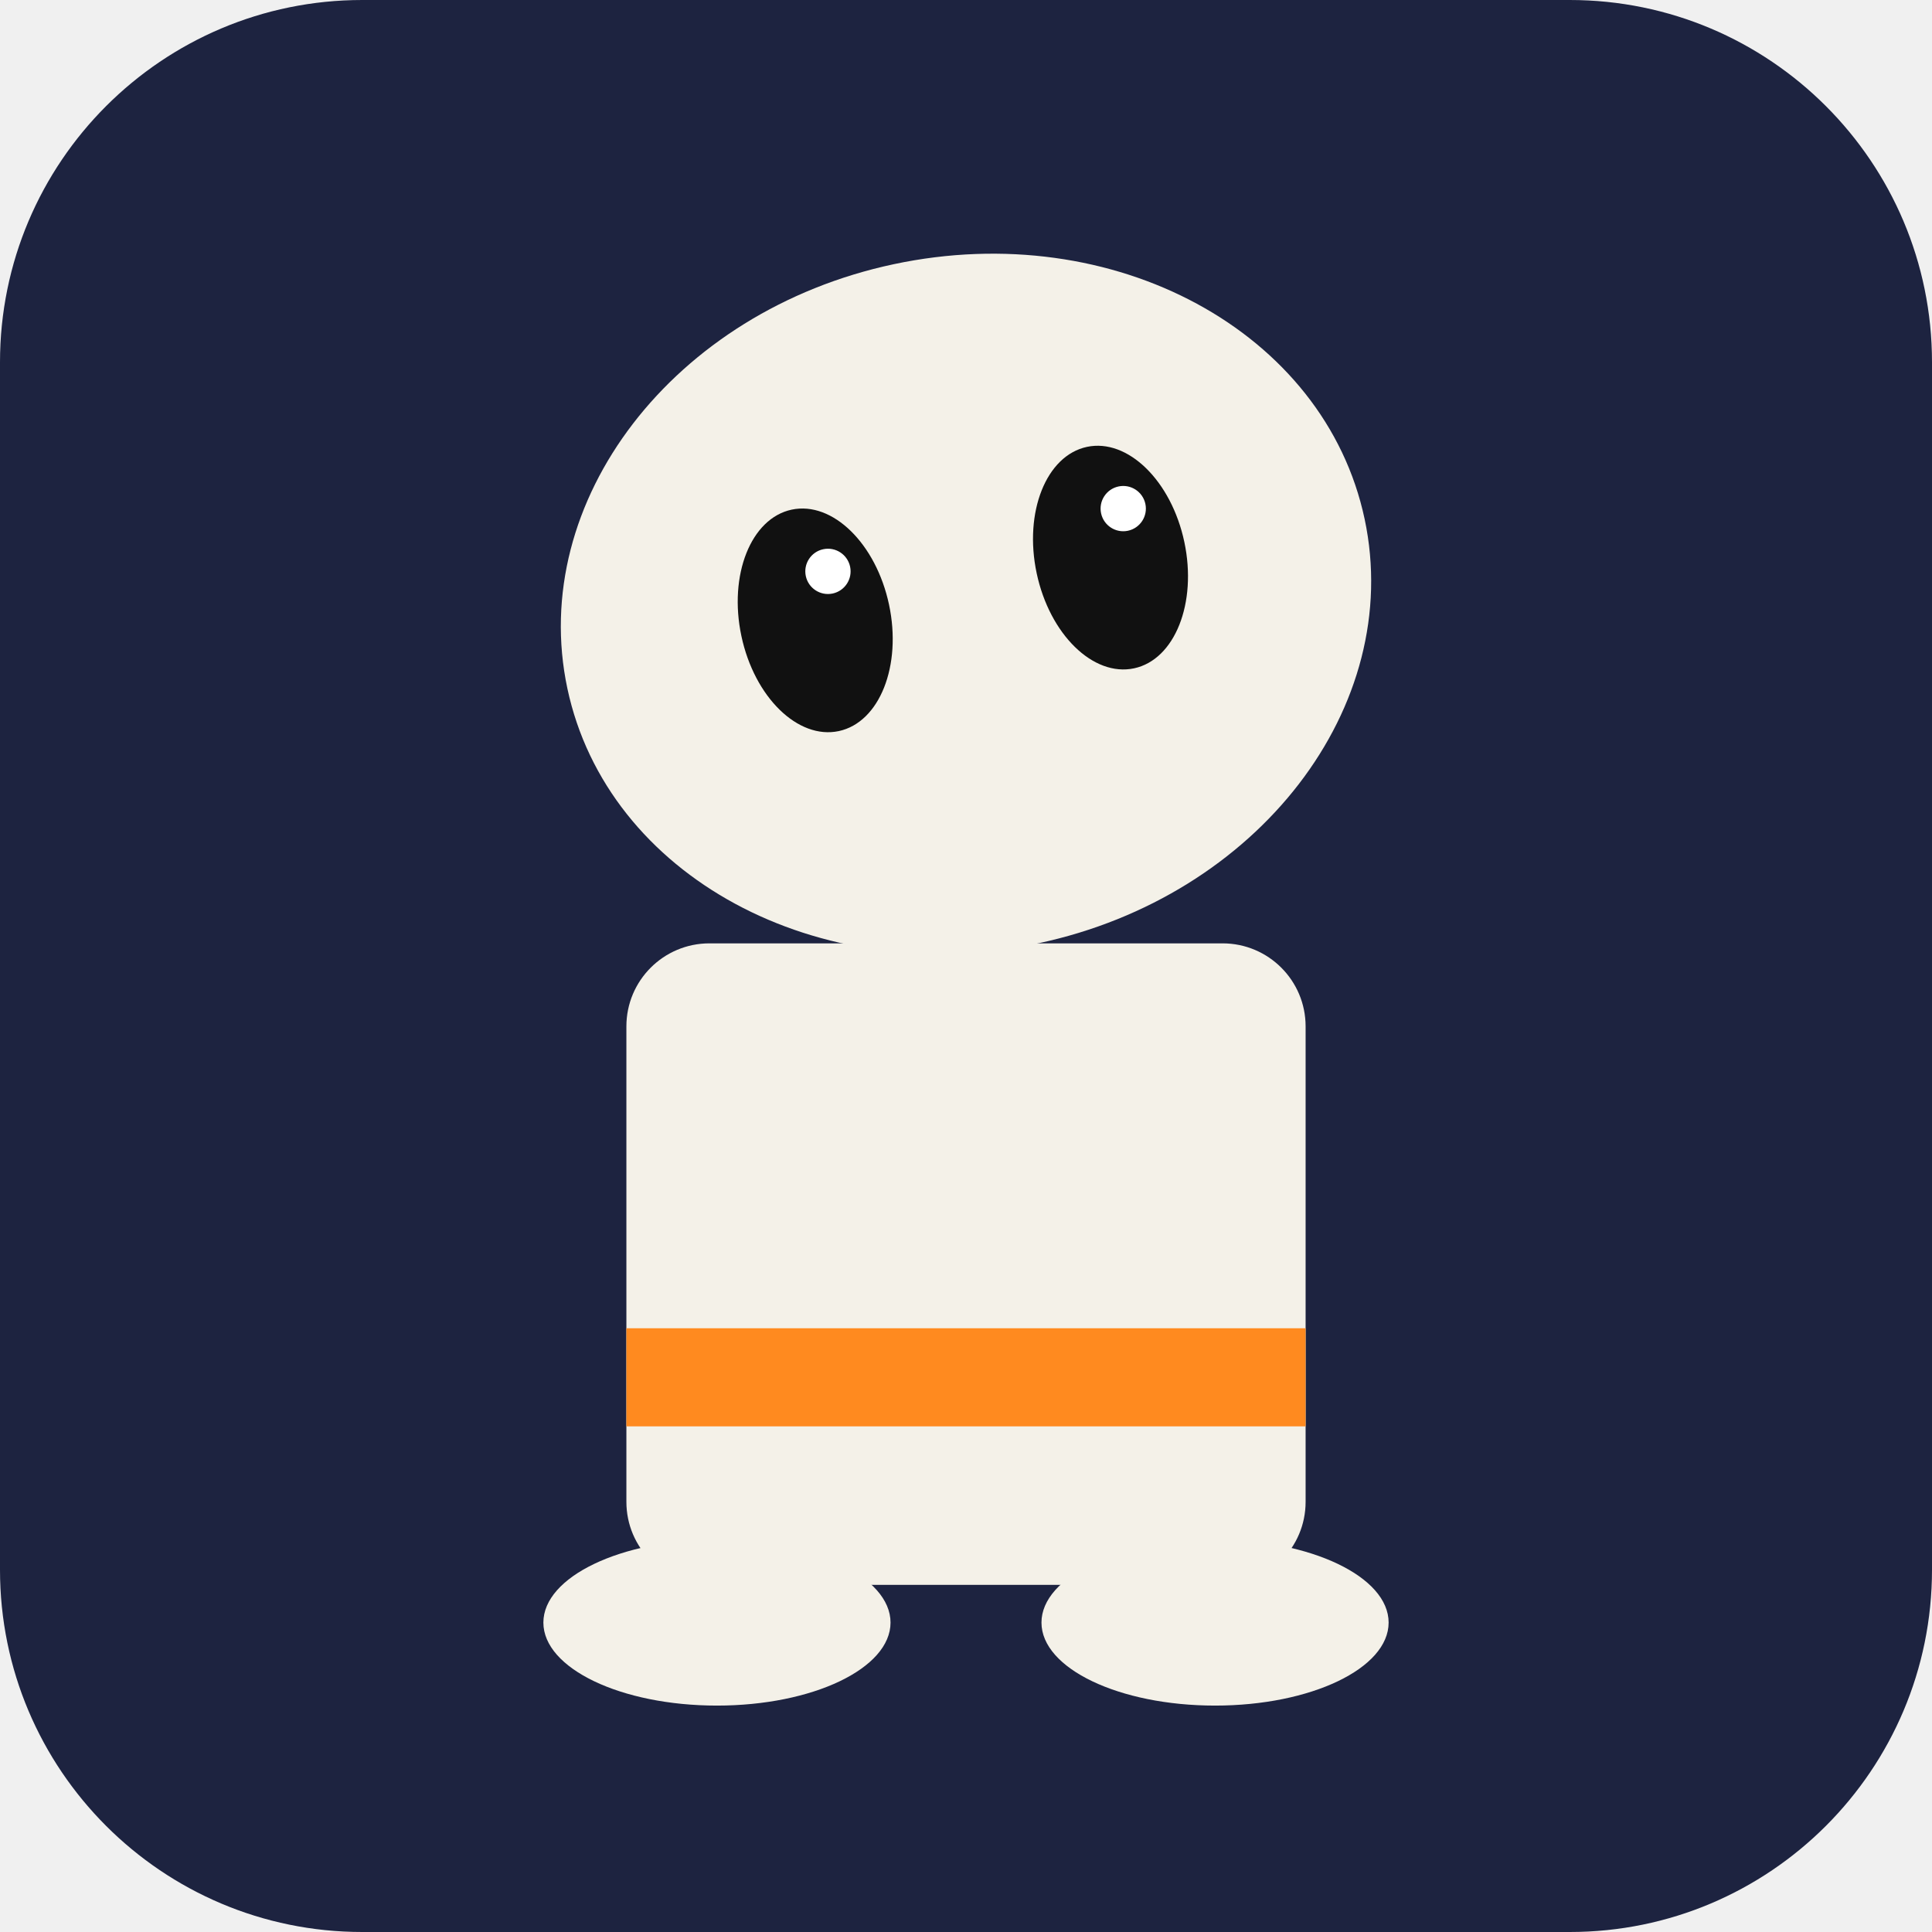
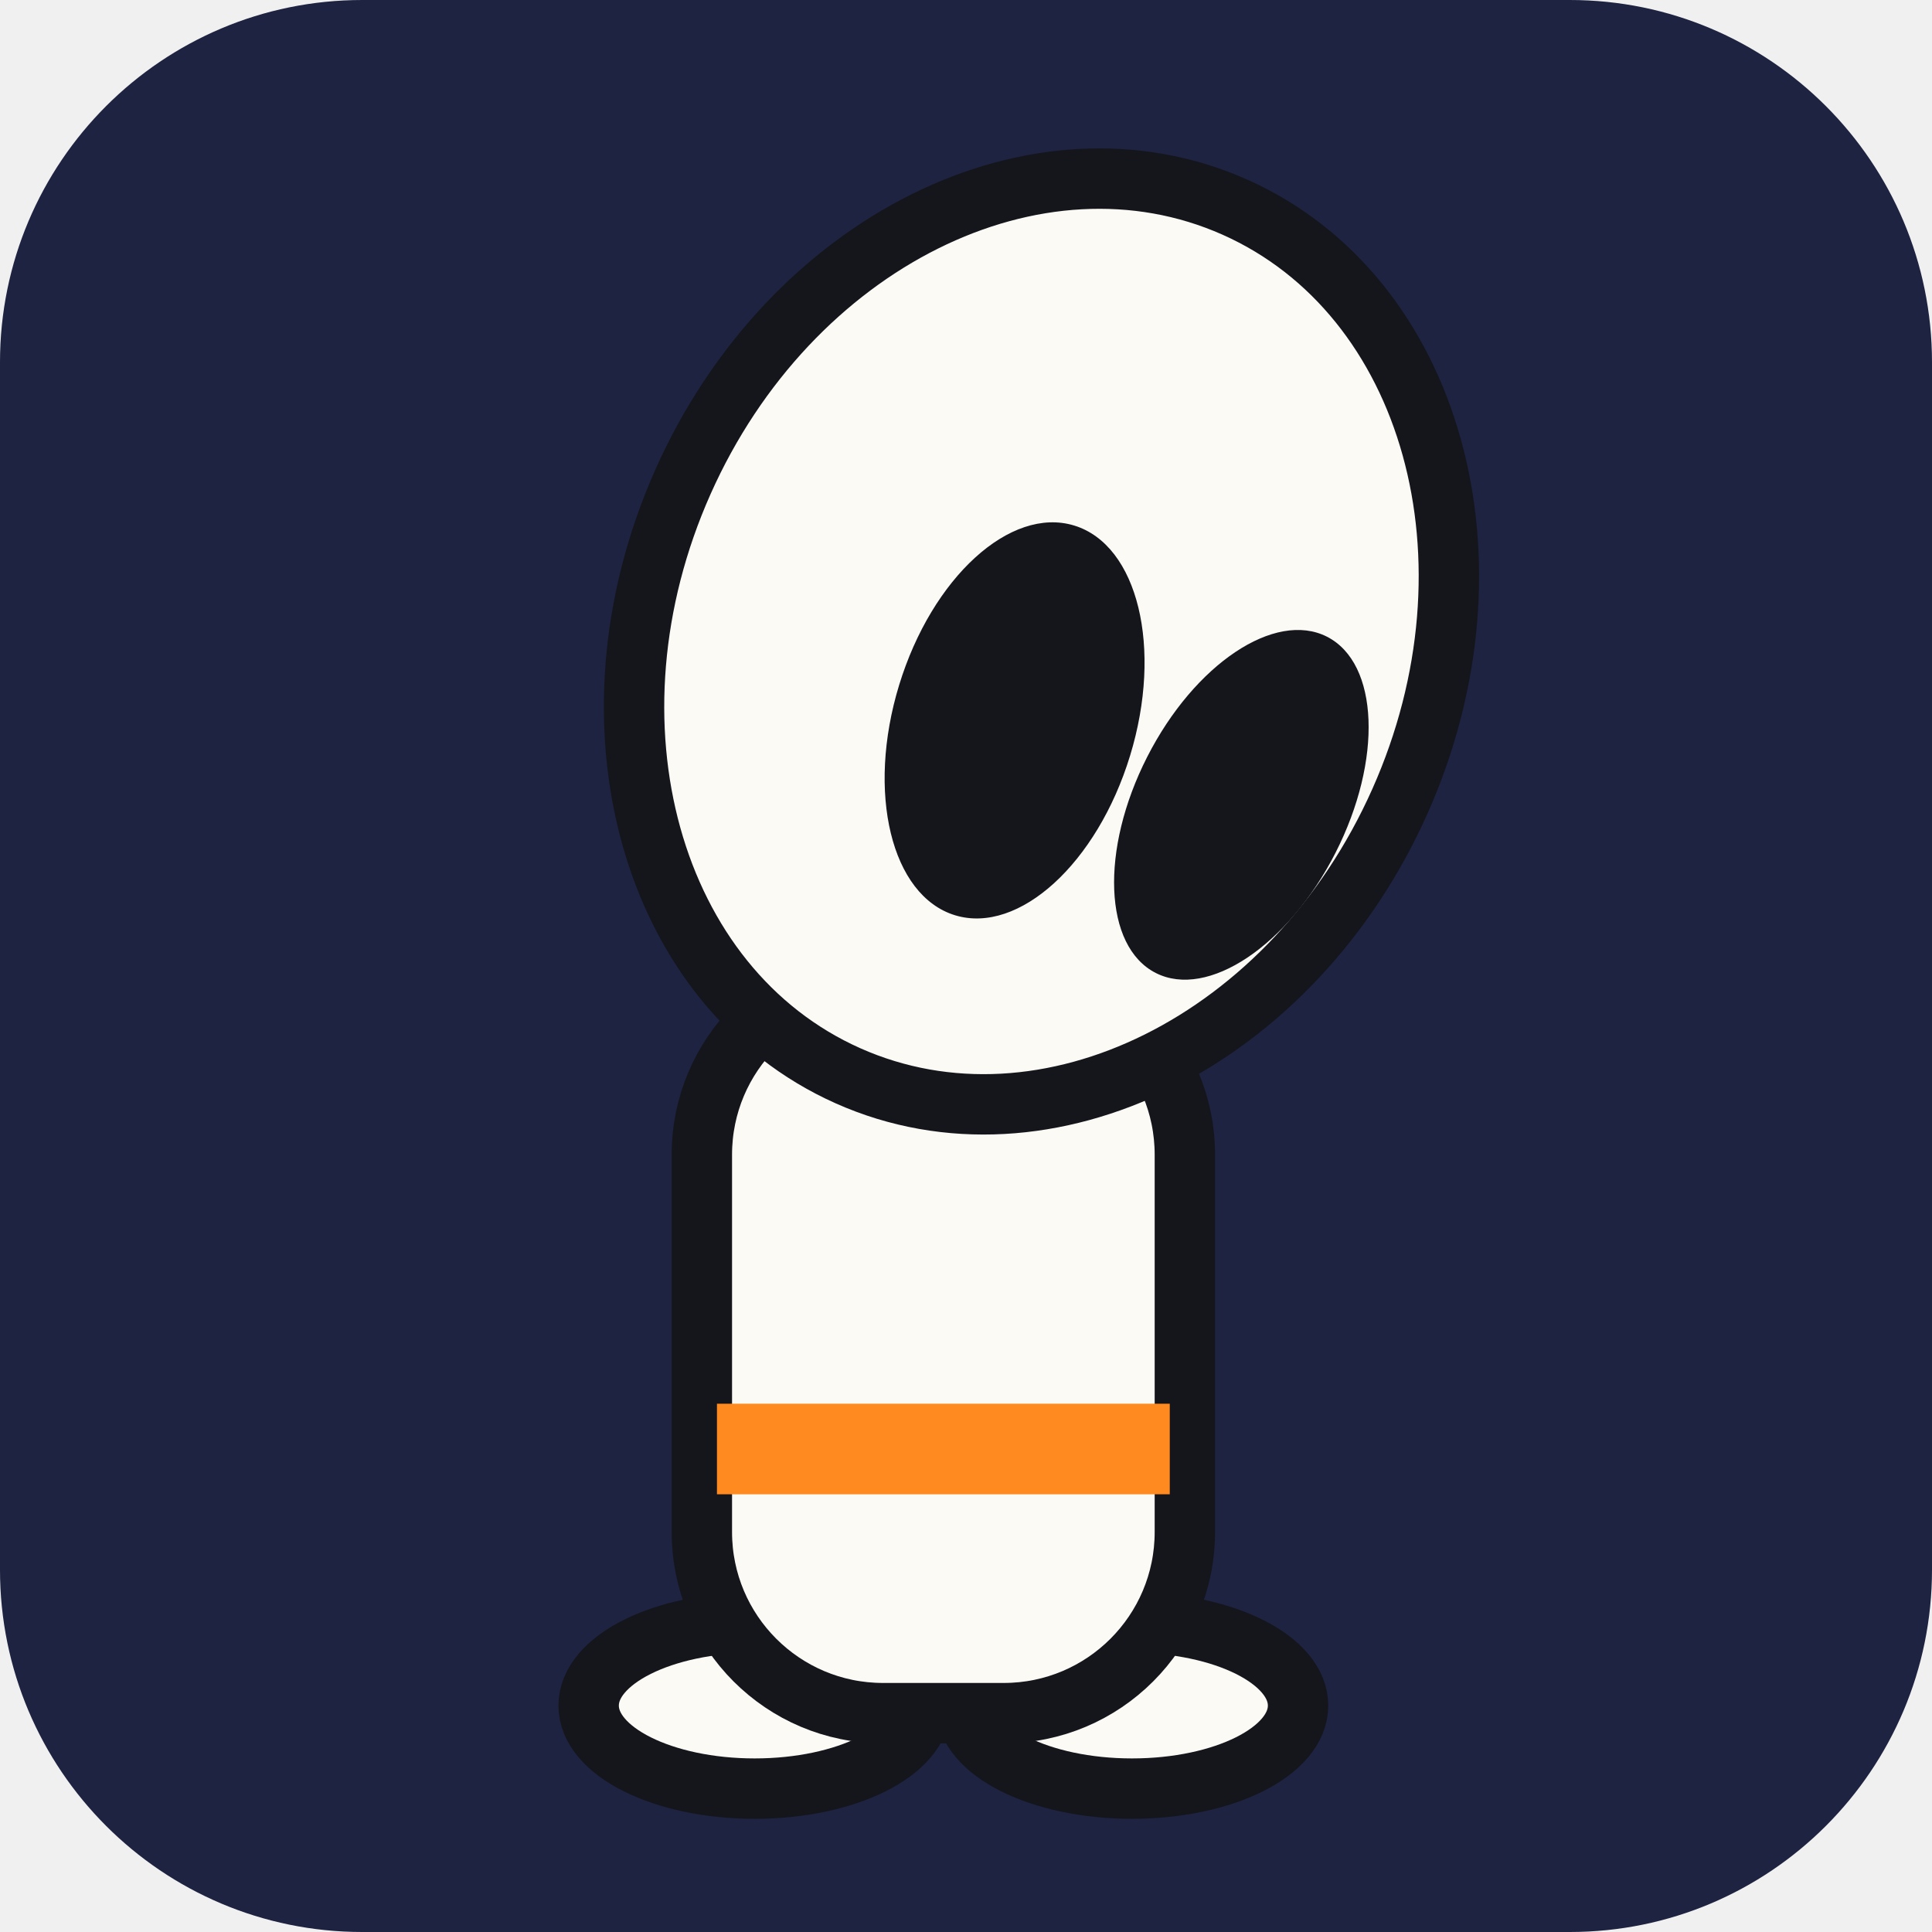
<svg xmlns="http://www.w3.org/2000/svg" viewBox="0 0 512 512">
  <rect width="512" height="512" rx="96" fill="#1d2340" />
-   <ellipse cx="190" cy="430" rx="46" ry="22" fill="#f4f1e8" />
-   <ellipse cx="322" cy="430" rx="46" ry="22" fill="#f4f1e8" />
-   <rect x="166" y="250" width="180" height="170" rx="22" fill="#f4f1e8" />
-   <rect x="166" y="352" width="180" height="26" fill="#ff8a1f" />
-   <g transform="rotate(-12 256 160)">
-     <ellipse cx="256" cy="160" rx="108" ry="92" fill="#f4f1e8" />
-     <ellipse cx="216" cy="156" rx="20" ry="30" fill="#111" />
-     <ellipse cx="296" cy="156" rx="20" ry="30" fill="#111" />
-     <circle cx="222" cy="144" r="6" fill="#fff" />
-     <circle cx="302" cy="144" r="6" fill="#fff" />
+   <g stroke="#15151c" stroke-width="16" stroke-linejoin="round">
+     <ellipse cx="200" cy="452" rx="44" ry="22" fill="#fbfaf5" />
+     <ellipse cx="300" cy="452" rx="44" ry="22" fill="#fbfaf5" />
+     <rect x="186" y="258" width="128" height="196" rx="48" fill="#fbfaf5" />
+     <g transform="translate(276 170) rotate(24)">
+       <ellipse rx="104" ry="126" fill="#fbfaf5" />
+     </g>
+   </g>
+   <rect x="190" y="372" width="120" height="24" fill="#ff8a1f" />
+   <g transform="translate(276 170) rotate(24)" fill="#15151c">
+     <ellipse cx="2" cy="22" rx="32" ry="54" transform="rotate(-7 2 22)" />
+     <ellipse cx="66" cy="18" rx="28" ry="50" transform="rotate(3 66 18)" />
  </g>
</svg>
